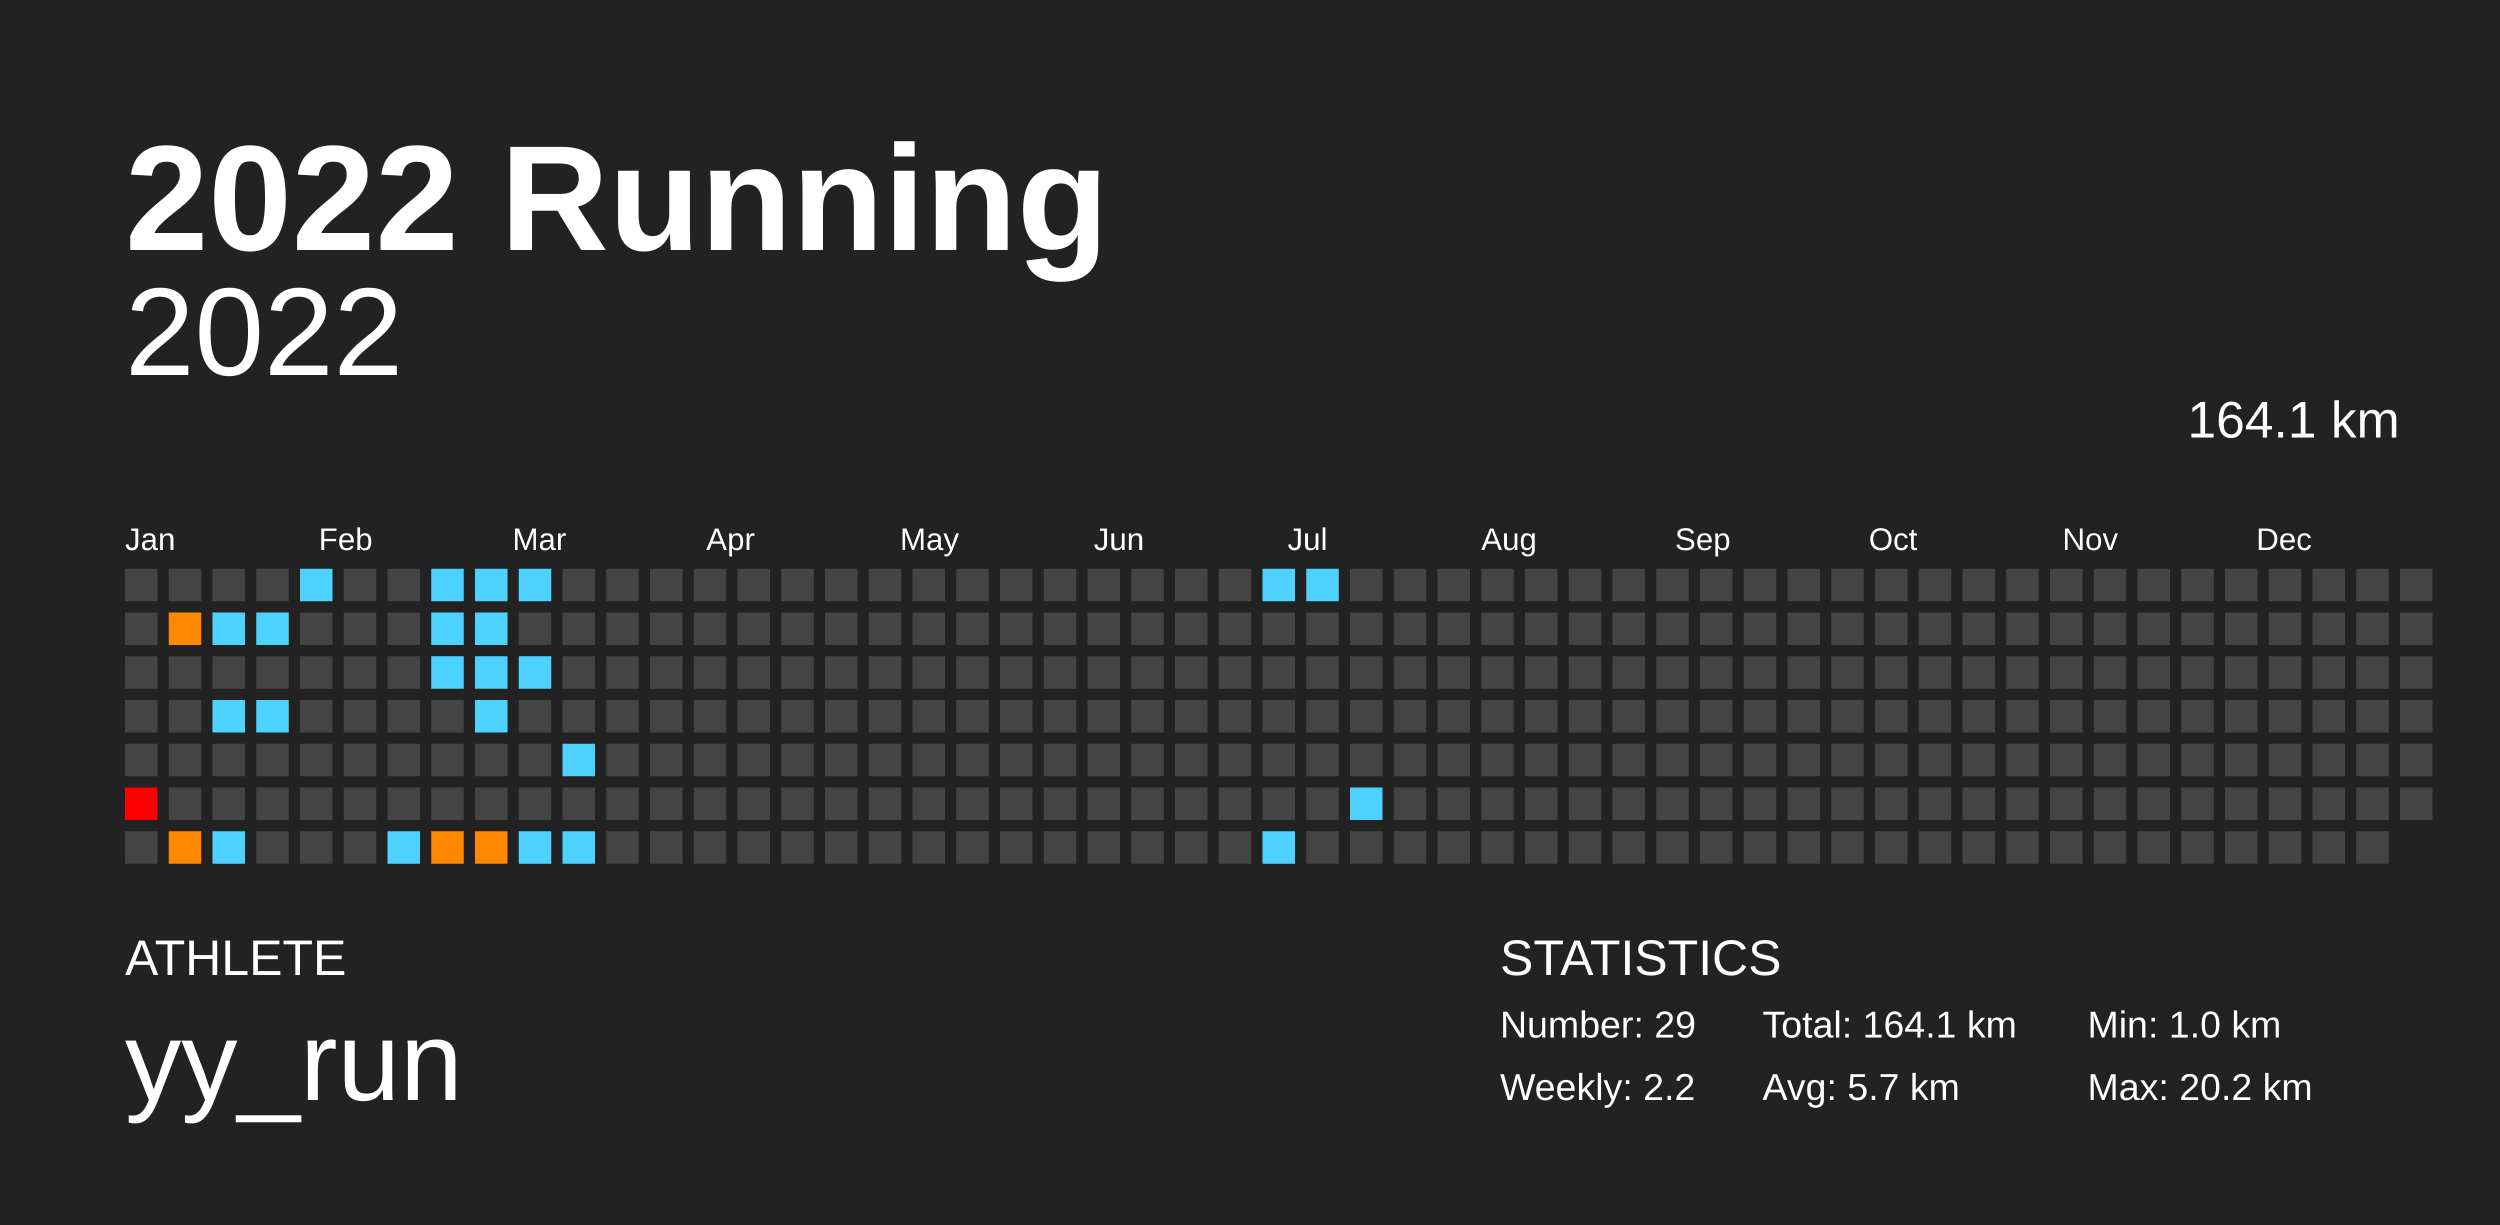
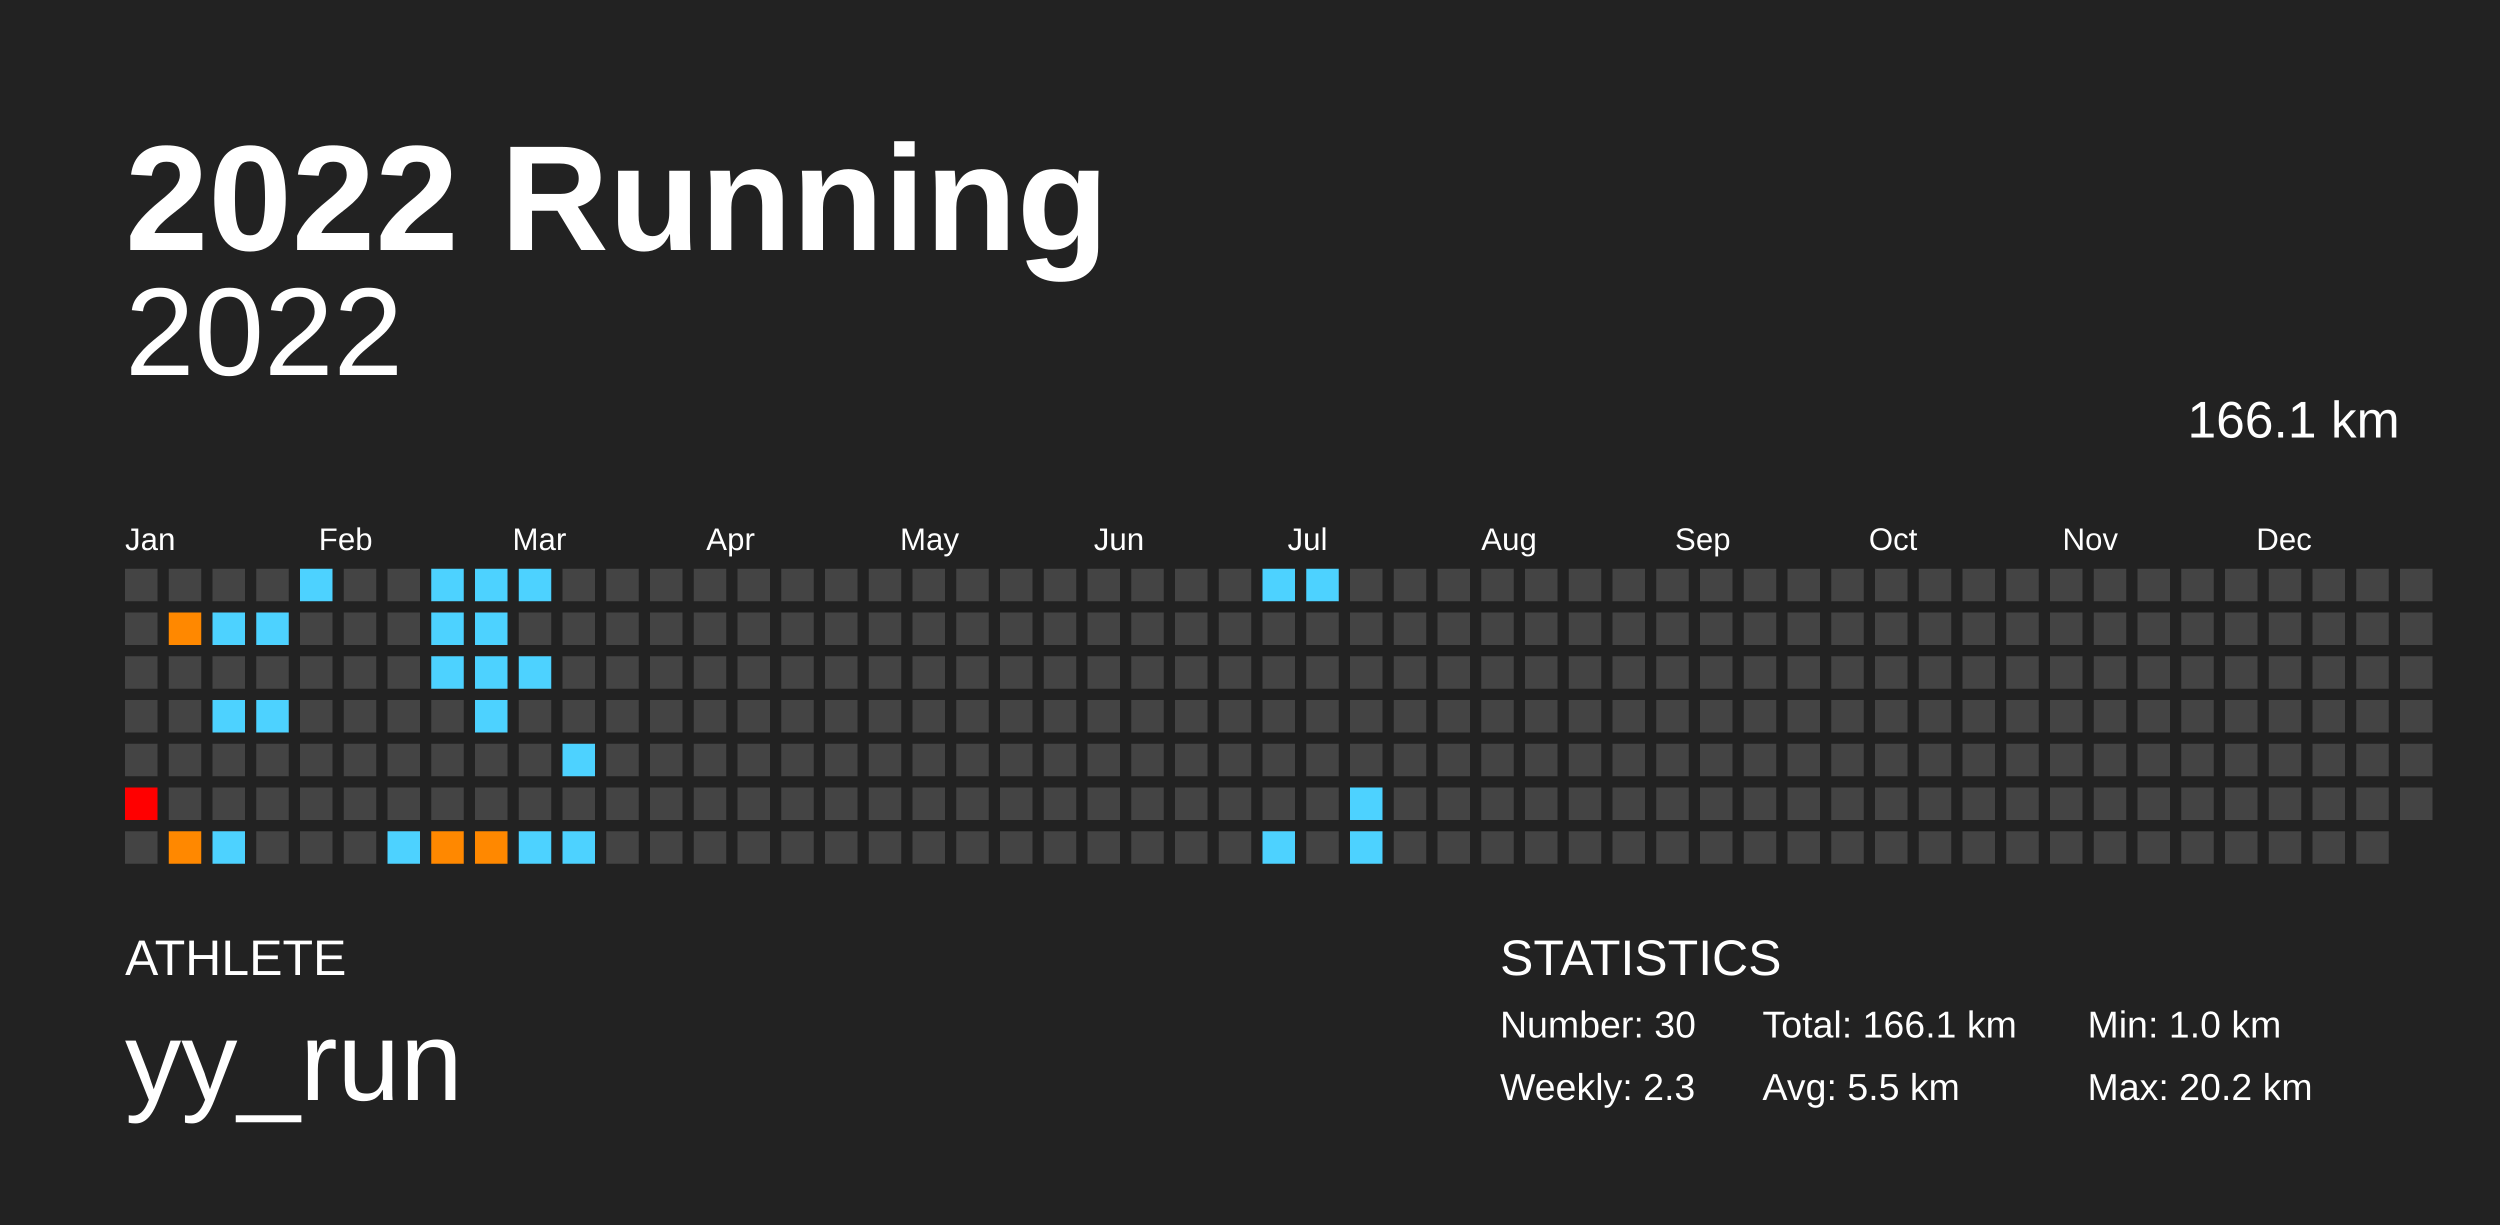
<svg xmlns="http://www.w3.org/2000/svg" baseProfile="full" height="98mm" version="1.1" viewBox="0,0,200,98" width="200mm">
  <defs />
  <rect fill="#222222" height="98" width="200" x="0" y="0" />
  <text fill="#FFFFFF" style="font-size:12px; font-family:Arial; font-weight:bold;" x="10" y="20">2022 Running</text>
  <text fill="#FFFFFF" style="font-size:4px; font-family:Arial" x="10" y="78">ATHLETE</text>
  <text fill="#FFFFFF" style="font-size:9px; font-family:Arial" x="10" y="88">yy_run</text>
  <text fill="#FFFFFF" style="font-size:4px; font-family:Arial" x="120" y="78">STATISTICS</text>
-   <text fill="#FFFFFF" style="font-size:3px; font-family:Arial" x="120" y="83">Number: 29</text>
-   <text fill="#FFFFFF" style="font-size:3px; font-family:Arial" x="120" y="88">Weekly: 2.2</text>
-   <text fill="#FFFFFF" style="font-size:3px; font-family:Arial" x="141" y="83">Total: 164.1 km</text>
-   <text fill="#FFFFFF" style="font-size:3px; font-family:Arial" x="141" y="88">Avg: 5.7 km</text>
+   <text fill="#FFFFFF" style="font-size:3px; font-family:Arial" x="120" y="83">Number: 30</text>
+   <text fill="#FFFFFF" style="font-size:3px; font-family:Arial" x="120" y="88">Weekly: 2.3</text>
+   <text fill="#FFFFFF" style="font-size:3px; font-family:Arial" x="141" y="83">Total: 166.1 km</text>
+   <text fill="#FFFFFF" style="font-size:3px; font-family:Arial" x="141" y="88">Avg: 5.5 km</text>
  <text fill="#FFFFFF" style="font-size:3px; font-family:Arial" x="167" y="83">Min: 1.0 km</text>
  <text fill="#FFFFFF" style="font-size:3px; font-family:Arial" x="167" y="88">Max: 20.2 km</text>
  <text alignment-baseline="hanging" fill="#FFFFFF" style="font-size:10.0px; font-family:Arial;" x="10" y="30">2022</text>
-   <text alignment-baseline="hanging" fill="#FFFFFF" style="font-size:4.125px; font-family:Arial;" x="175" y="35">164.1 km</text>
+   <text alignment-baseline="hanging" fill="#FFFFFF" style="font-size:4.125px; font-family:Arial;" x="175" y="35">166.1 km</text>
  <text fill="#FFFFFF" style="font-size:2.5px; font-family:Arial" x="10.0" y="44">Jan</text>
  <text fill="#FFFFFF" style="font-size:2.5px; font-family:Arial" x="25.5" y="44">Feb</text>
  <text fill="#FFFFFF" style="font-size:2.5px; font-family:Arial" x="41.0" y="44">Mar</text>
  <text fill="#FFFFFF" style="font-size:2.5px; font-family:Arial" x="56.5" y="44">Apr</text>
  <text fill="#FFFFFF" style="font-size:2.5px; font-family:Arial" x="72.0" y="44">May</text>
  <text fill="#FFFFFF" style="font-size:2.5px; font-family:Arial" x="87.5" y="44">Jun</text>
  <text fill="#FFFFFF" style="font-size:2.5px; font-family:Arial" x="103.0" y="44">Jul</text>
  <text fill="#FFFFFF" style="font-size:2.5px; font-family:Arial" x="118.5" y="44">Aug</text>
  <text fill="#FFFFFF" style="font-size:2.5px; font-family:Arial" x="134.0" y="44">Sep</text>
  <text fill="#FFFFFF" style="font-size:2.5px; font-family:Arial" x="149.5" y="44">Oct</text>
  <text fill="#FFFFFF" style="font-size:2.5px; font-family:Arial" x="165.0" y="44">Nov</text>
  <text fill="#FFFFFF" style="font-size:2.5px; font-family:Arial" x="180.5" y="44">Dec</text>
  <rect fill="#444444" height="2.6" width="2.6" x="10.0" y="45.5" />
  <rect fill="#444444" height="2.6" width="2.6" x="10.0" y="49.0" />
  <rect fill="#444444" height="2.6" width="2.6" x="10.0" y="52.5" />
  <rect fill="#444444" height="2.6" width="2.6" x="10.0" y="56.0" />
  <rect fill="#444444" height="2.6" width="2.6" x="10.0" y="59.5" />
  <rect fill="red" height="2.6" width="2.6" x="10.0" y="63.0" />
  <rect fill="#444444" height="2.6" width="2.6" x="10.0" y="66.5" />
  <rect fill="#444444" height="2.6" width="2.6" x="13.5" y="45.5" />
  <rect fill="#ff8800" height="2.6" width="2.6" x="13.5" y="49.0" />
  <rect fill="#444444" height="2.6" width="2.6" x="13.5" y="52.5" />
  <rect fill="#444444" height="2.6" width="2.6" x="13.5" y="56.0" />
  <rect fill="#444444" height="2.6" width="2.6" x="13.5" y="59.5" />
  <rect fill="#444444" height="2.6" width="2.6" x="13.5" y="63.0" />
  <rect fill="#ff8800" height="2.6" width="2.6" x="13.5" y="66.5" />
  <rect fill="#444444" height="2.6" width="2.6" x="17.0" y="45.5" />
  <rect fill="#4dd2ff" height="2.6" width="2.6" x="17.0" y="49.0" />
  <rect fill="#444444" height="2.6" width="2.6" x="17.0" y="52.5" />
  <rect fill="#4dd2ff" height="2.6" width="2.6" x="17.0" y="56.0" />
  <rect fill="#444444" height="2.6" width="2.6" x="17.0" y="59.5" />
  <rect fill="#444444" height="2.6" width="2.6" x="17.0" y="63.0" />
  <rect fill="#4dd2ff" height="2.6" width="2.6" x="17.0" y="66.5" />
  <rect fill="#444444" height="2.6" width="2.6" x="20.5" y="45.5" />
  <rect fill="#4dd2ff" height="2.6" width="2.6" x="20.5" y="49.0" />
  <rect fill="#444444" height="2.6" width="2.6" x="20.5" y="52.5" />
  <rect fill="#4dd2ff" height="2.6" width="2.6" x="20.5" y="56.0" />
  <rect fill="#444444" height="2.6" width="2.6" x="20.5" y="59.5" />
  <rect fill="#444444" height="2.6" width="2.6" x="20.5" y="63.0" />
  <rect fill="#444444" height="2.6" width="2.6" x="20.5" y="66.5" />
  <rect fill="#4dd2ff" height="2.6" width="2.6" x="24.0" y="45.5" />
  <rect fill="#444444" height="2.6" width="2.6" x="24.0" y="49.0" />
  <rect fill="#444444" height="2.6" width="2.6" x="24.0" y="52.5" />
  <rect fill="#444444" height="2.6" width="2.6" x="24.0" y="56.0" />
  <rect fill="#444444" height="2.6" width="2.6" x="24.0" y="59.5" />
  <rect fill="#444444" height="2.6" width="2.6" x="24.0" y="63.0" />
  <rect fill="#444444" height="2.6" width="2.6" x="24.0" y="66.5" />
  <rect fill="#444444" height="2.6" width="2.6" x="27.5" y="45.5" />
  <rect fill="#444444" height="2.6" width="2.6" x="27.5" y="49.0" />
  <rect fill="#444444" height="2.6" width="2.6" x="27.5" y="52.5" />
  <rect fill="#444444" height="2.6" width="2.6" x="27.5" y="56.0" />
  <rect fill="#444444" height="2.6" width="2.6" x="27.5" y="59.5" />
  <rect fill="#444444" height="2.6" width="2.6" x="27.5" y="63.0" />
  <rect fill="#444444" height="2.6" width="2.6" x="27.5" y="66.5" />
  <rect fill="#444444" height="2.6" width="2.6" x="31.0" y="45.5" />
  <rect fill="#444444" height="2.6" width="2.6" x="31.0" y="49.0" />
  <rect fill="#444444" height="2.6" width="2.6" x="31.0" y="52.5" />
  <rect fill="#444444" height="2.6" width="2.6" x="31.0" y="56.0" />
  <rect fill="#444444" height="2.6" width="2.6" x="31.0" y="59.5" />
  <rect fill="#444444" height="2.6" width="2.6" x="31.0" y="63.0" />
  <rect fill="#4dd2ff" height="2.6" width="2.6" x="31.0" y="66.5" />
  <rect fill="#4dd2ff" height="2.6" width="2.6" x="34.5" y="45.5" />
  <rect fill="#4dd2ff" height="2.6" width="2.6" x="34.5" y="49.0" />
  <rect fill="#4dd2ff" height="2.6" width="2.6" x="34.5" y="52.5" />
  <rect fill="#444444" height="2.6" width="2.6" x="34.5" y="56.0" />
  <rect fill="#444444" height="2.6" width="2.6" x="34.5" y="59.5" />
  <rect fill="#444444" height="2.6" width="2.6" x="34.5" y="63.0" />
  <rect fill="#ff8800" height="2.6" width="2.6" x="34.5" y="66.5" />
  <rect fill="#4dd2ff" height="2.6" width="2.6" x="38.0" y="45.5" />
  <rect fill="#4dd2ff" height="2.6" width="2.6" x="38.0" y="49.0" />
  <rect fill="#4dd2ff" height="2.6" width="2.6" x="38.0" y="52.5" />
  <rect fill="#4dd2ff" height="2.6" width="2.6" x="38.0" y="56.0" />
  <rect fill="#444444" height="2.6" width="2.6" x="38.0" y="59.5" />
  <rect fill="#444444" height="2.6" width="2.6" x="38.0" y="63.0" />
  <rect fill="#ff8800" height="2.6" width="2.6" x="38.0" y="66.5" />
  <rect fill="#4dd2ff" height="2.6" width="2.6" x="41.5" y="45.5" />
  <rect fill="#444444" height="2.6" width="2.6" x="41.5" y="49.0" />
  <rect fill="#4dd2ff" height="2.6" width="2.6" x="41.5" y="52.5" />
  <rect fill="#444444" height="2.6" width="2.6" x="41.5" y="56.0" />
  <rect fill="#444444" height="2.6" width="2.6" x="41.5" y="59.5" />
  <rect fill="#444444" height="2.6" width="2.6" x="41.5" y="63.0" />
  <rect fill="#4dd2ff" height="2.6" width="2.6" x="41.5" y="66.5" />
  <rect fill="#444444" height="2.6" width="2.6" x="45.0" y="45.5" />
  <rect fill="#444444" height="2.6" width="2.6" x="45.0" y="49.0" />
  <rect fill="#444444" height="2.6" width="2.6" x="45.0" y="52.5" />
  <rect fill="#444444" height="2.6" width="2.6" x="45.0" y="56.0" />
  <rect fill="#4dd2ff" height="2.6" width="2.6" x="45.0" y="59.5" />
  <rect fill="#444444" height="2.6" width="2.6" x="45.0" y="63.0" />
  <rect fill="#4dd2ff" height="2.6" width="2.6" x="45.0" y="66.5" />
  <rect fill="#444444" height="2.6" width="2.6" x="48.5" y="45.5" />
  <rect fill="#444444" height="2.6" width="2.6" x="48.5" y="49.0" />
  <rect fill="#444444" height="2.6" width="2.6" x="48.5" y="52.5" />
  <rect fill="#444444" height="2.6" width="2.6" x="48.5" y="56.0" />
  <rect fill="#444444" height="2.6" width="2.6" x="48.5" y="59.5" />
  <rect fill="#444444" height="2.6" width="2.6" x="48.5" y="63.0" />
  <rect fill="#444444" height="2.6" width="2.6" x="48.5" y="66.5" />
  <rect fill="#444444" height="2.6" width="2.6" x="52.0" y="45.5" />
  <rect fill="#444444" height="2.6" width="2.6" x="52.0" y="49.0" />
  <rect fill="#444444" height="2.6" width="2.6" x="52.0" y="52.5" />
  <rect fill="#444444" height="2.6" width="2.6" x="52.0" y="56.0" />
  <rect fill="#444444" height="2.6" width="2.6" x="52.0" y="59.5" />
  <rect fill="#444444" height="2.6" width="2.6" x="52.0" y="63.0" />
  <rect fill="#444444" height="2.6" width="2.6" x="52.0" y="66.5" />
  <rect fill="#444444" height="2.6" width="2.6" x="55.5" y="45.5" />
  <rect fill="#444444" height="2.6" width="2.6" x="55.5" y="49.0" />
  <rect fill="#444444" height="2.6" width="2.6" x="55.5" y="52.5" />
  <rect fill="#444444" height="2.6" width="2.6" x="55.5" y="56.0" />
  <rect fill="#444444" height="2.6" width="2.6" x="55.5" y="59.5" />
  <rect fill="#444444" height="2.6" width="2.6" x="55.5" y="63.0" />
  <rect fill="#444444" height="2.6" width="2.6" x="55.5" y="66.5" />
  <rect fill="#444444" height="2.6" width="2.6" x="59.0" y="45.5" />
  <rect fill="#444444" height="2.6" width="2.6" x="59.0" y="49.0" />
  <rect fill="#444444" height="2.6" width="2.6" x="59.0" y="52.5" />
  <rect fill="#444444" height="2.6" width="2.6" x="59.0" y="56.0" />
  <rect fill="#444444" height="2.6" width="2.6" x="59.0" y="59.5" />
  <rect fill="#444444" height="2.6" width="2.6" x="59.0" y="63.0" />
  <rect fill="#444444" height="2.6" width="2.6" x="59.0" y="66.5" />
  <rect fill="#444444" height="2.6" width="2.6" x="62.5" y="45.5" />
  <rect fill="#444444" height="2.6" width="2.6" x="62.5" y="49.0" />
  <rect fill="#444444" height="2.6" width="2.6" x="62.5" y="52.5" />
  <rect fill="#444444" height="2.6" width="2.6" x="62.5" y="56.0" />
  <rect fill="#444444" height="2.6" width="2.6" x="62.5" y="59.5" />
  <rect fill="#444444" height="2.6" width="2.6" x="62.5" y="63.0" />
  <rect fill="#444444" height="2.6" width="2.6" x="62.5" y="66.5" />
  <rect fill="#444444" height="2.6" width="2.6" x="66.0" y="45.5" />
  <rect fill="#444444" height="2.6" width="2.6" x="66.0" y="49.0" />
  <rect fill="#444444" height="2.6" width="2.6" x="66.0" y="52.5" />
  <rect fill="#444444" height="2.6" width="2.6" x="66.0" y="56.0" />
  <rect fill="#444444" height="2.6" width="2.6" x="66.0" y="59.5" />
  <rect fill="#444444" height="2.6" width="2.6" x="66.0" y="63.0" />
  <rect fill="#444444" height="2.6" width="2.6" x="66.0" y="66.5" />
  <rect fill="#444444" height="2.6" width="2.6" x="69.5" y="45.5" />
  <rect fill="#444444" height="2.6" width="2.6" x="69.5" y="49.0" />
  <rect fill="#444444" height="2.6" width="2.6" x="69.5" y="52.5" />
  <rect fill="#444444" height="2.6" width="2.6" x="69.5" y="56.0" />
  <rect fill="#444444" height="2.6" width="2.6" x="69.5" y="59.5" />
  <rect fill="#444444" height="2.6" width="2.6" x="69.5" y="63.0" />
  <rect fill="#444444" height="2.6" width="2.6" x="69.5" y="66.5" />
  <rect fill="#444444" height="2.6" width="2.6" x="73.0" y="45.5" />
  <rect fill="#444444" height="2.6" width="2.6" x="73.0" y="49.0" />
  <rect fill="#444444" height="2.6" width="2.6" x="73.0" y="52.5" />
  <rect fill="#444444" height="2.6" width="2.6" x="73.0" y="56.0" />
  <rect fill="#444444" height="2.6" width="2.6" x="73.0" y="59.5" />
  <rect fill="#444444" height="2.6" width="2.6" x="73.0" y="63.0" />
  <rect fill="#444444" height="2.6" width="2.6" x="73.0" y="66.5" />
  <rect fill="#444444" height="2.6" width="2.6" x="76.5" y="45.5" />
  <rect fill="#444444" height="2.6" width="2.6" x="76.5" y="49.0" />
  <rect fill="#444444" height="2.6" width="2.6" x="76.5" y="52.5" />
  <rect fill="#444444" height="2.6" width="2.6" x="76.5" y="56.0" />
  <rect fill="#444444" height="2.6" width="2.6" x="76.5" y="59.5" />
  <rect fill="#444444" height="2.6" width="2.6" x="76.5" y="63.0" />
  <rect fill="#444444" height="2.6" width="2.6" x="76.5" y="66.5" />
  <rect fill="#444444" height="2.6" width="2.6" x="80.0" y="45.5" />
  <rect fill="#444444" height="2.6" width="2.6" x="80.0" y="49.0" />
  <rect fill="#444444" height="2.6" width="2.6" x="80.0" y="52.5" />
  <rect fill="#444444" height="2.6" width="2.6" x="80.0" y="56.0" />
  <rect fill="#444444" height="2.6" width="2.6" x="80.0" y="59.5" />
  <rect fill="#444444" height="2.6" width="2.6" x="80.0" y="63.0" />
  <rect fill="#444444" height="2.6" width="2.6" x="80.0" y="66.5" />
  <rect fill="#444444" height="2.6" width="2.6" x="83.5" y="45.5" />
  <rect fill="#444444" height="2.6" width="2.6" x="83.5" y="49.0" />
  <rect fill="#444444" height="2.6" width="2.6" x="83.5" y="52.5" />
  <rect fill="#444444" height="2.6" width="2.6" x="83.5" y="56.0" />
  <rect fill="#444444" height="2.6" width="2.6" x="83.5" y="59.5" />
  <rect fill="#444444" height="2.6" width="2.6" x="83.5" y="63.0" />
  <rect fill="#444444" height="2.6" width="2.6" x="83.5" y="66.5" />
  <rect fill="#444444" height="2.6" width="2.6" x="87.0" y="45.5" />
  <rect fill="#444444" height="2.6" width="2.6" x="87.0" y="49.0" />
  <rect fill="#444444" height="2.6" width="2.6" x="87.0" y="52.5" />
  <rect fill="#444444" height="2.6" width="2.6" x="87.0" y="56.0" />
  <rect fill="#444444" height="2.6" width="2.6" x="87.0" y="59.5" />
  <rect fill="#444444" height="2.6" width="2.6" x="87.0" y="63.0" />
  <rect fill="#444444" height="2.6" width="2.6" x="87.0" y="66.5" />
  <rect fill="#444444" height="2.6" width="2.6" x="90.5" y="45.5" />
  <rect fill="#444444" height="2.6" width="2.6" x="90.5" y="49.0" />
  <rect fill="#444444" height="2.6" width="2.6" x="90.5" y="52.5" />
  <rect fill="#444444" height="2.6" width="2.6" x="90.5" y="56.0" />
  <rect fill="#444444" height="2.6" width="2.6" x="90.5" y="59.5" />
  <rect fill="#444444" height="2.6" width="2.6" x="90.5" y="63.0" />
  <rect fill="#444444" height="2.6" width="2.6" x="90.5" y="66.5" />
  <rect fill="#444444" height="2.6" width="2.6" x="94.0" y="45.5" />
  <rect fill="#444444" height="2.6" width="2.6" x="94.0" y="49.0" />
  <rect fill="#444444" height="2.6" width="2.6" x="94.0" y="52.5" />
  <rect fill="#444444" height="2.6" width="2.6" x="94.0" y="56.0" />
  <rect fill="#444444" height="2.6" width="2.6" x="94.0" y="59.5" />
  <rect fill="#444444" height="2.6" width="2.6" x="94.0" y="63.0" />
  <rect fill="#444444" height="2.6" width="2.6" x="94.0" y="66.5" />
  <rect fill="#444444" height="2.6" width="2.6" x="97.5" y="45.5" />
  <rect fill="#444444" height="2.6" width="2.6" x="97.5" y="49.0" />
  <rect fill="#444444" height="2.6" width="2.6" x="97.5" y="52.5" />
  <rect fill="#444444" height="2.6" width="2.6" x="97.5" y="56.0" />
  <rect fill="#444444" height="2.6" width="2.6" x="97.5" y="59.5" />
  <rect fill="#444444" height="2.6" width="2.6" x="97.5" y="63.0" />
  <rect fill="#444444" height="2.6" width="2.6" x="97.5" y="66.5" />
  <rect fill="#4dd2ff" height="2.6" width="2.6" x="101.0" y="45.5" />
  <rect fill="#444444" height="2.6" width="2.6" x="101.0" y="49.0" />
  <rect fill="#444444" height="2.6" width="2.6" x="101.0" y="52.5" />
  <rect fill="#444444" height="2.6" width="2.6" x="101.0" y="56.0" />
  <rect fill="#444444" height="2.6" width="2.6" x="101.0" y="59.5" />
  <rect fill="#444444" height="2.6" width="2.6" x="101.0" y="63.0" />
  <rect fill="#4dd2ff" height="2.6" width="2.6" x="101.0" y="66.5" />
  <rect fill="#4dd2ff" height="2.6" width="2.6" x="104.5" y="45.5" />
  <rect fill="#444444" height="2.6" width="2.6" x="104.5" y="49.0" />
  <rect fill="#444444" height="2.6" width="2.6" x="104.5" y="52.5" />
  <rect fill="#444444" height="2.6" width="2.6" x="104.5" y="56.0" />
  <rect fill="#444444" height="2.6" width="2.6" x="104.5" y="59.5" />
  <rect fill="#444444" height="2.6" width="2.6" x="104.5" y="63.0" />
  <rect fill="#444444" height="2.6" width="2.6" x="104.5" y="66.5" />
  <rect fill="#444444" height="2.6" width="2.6" x="108.0" y="45.5" />
  <rect fill="#444444" height="2.6" width="2.6" x="108.0" y="49.0" />
  <rect fill="#444444" height="2.6" width="2.6" x="108.0" y="52.5" />
  <rect fill="#444444" height="2.6" width="2.6" x="108.0" y="56.0" />
  <rect fill="#444444" height="2.6" width="2.6" x="108.0" y="59.5" />
  <rect fill="#4dd2ff" height="2.6" width="2.6" x="108.0" y="63.0" />
-   <rect fill="#444444" height="2.6" width="2.6" x="108.0" y="66.5" />
+   <rect fill="#4dd2ff" height="2.6" width="2.6" x="108.0" y="66.5" />
  <rect fill="#444444" height="2.6" width="2.6" x="111.5" y="45.5" />
  <rect fill="#444444" height="2.6" width="2.6" x="111.5" y="49.0" />
  <rect fill="#444444" height="2.6" width="2.6" x="111.5" y="52.5" />
  <rect fill="#444444" height="2.6" width="2.6" x="111.5" y="56.0" />
  <rect fill="#444444" height="2.6" width="2.6" x="111.5" y="59.5" />
  <rect fill="#444444" height="2.6" width="2.6" x="111.5" y="63.0" />
  <rect fill="#444444" height="2.6" width="2.6" x="111.5" y="66.5" />
  <rect fill="#444444" height="2.6" width="2.6" x="115.0" y="45.5" />
  <rect fill="#444444" height="2.6" width="2.6" x="115.0" y="49.0" />
  <rect fill="#444444" height="2.6" width="2.6" x="115.0" y="52.5" />
  <rect fill="#444444" height="2.6" width="2.6" x="115.0" y="56.0" />
  <rect fill="#444444" height="2.6" width="2.6" x="115.0" y="59.5" />
  <rect fill="#444444" height="2.6" width="2.6" x="115.0" y="63.0" />
  <rect fill="#444444" height="2.6" width="2.6" x="115.0" y="66.5" />
  <rect fill="#444444" height="2.6" width="2.6" x="118.5" y="45.5" />
  <rect fill="#444444" height="2.6" width="2.6" x="118.5" y="49.0" />
  <rect fill="#444444" height="2.6" width="2.6" x="118.5" y="52.5" />
  <rect fill="#444444" height="2.6" width="2.6" x="118.5" y="56.0" />
  <rect fill="#444444" height="2.6" width="2.6" x="118.5" y="59.5" />
  <rect fill="#444444" height="2.6" width="2.6" x="118.5" y="63.0" />
  <rect fill="#444444" height="2.6" width="2.6" x="118.5" y="66.5" />
  <rect fill="#444444" height="2.6" width="2.6" x="122.0" y="45.5" />
  <rect fill="#444444" height="2.6" width="2.6" x="122.0" y="49.0" />
  <rect fill="#444444" height="2.6" width="2.6" x="122.0" y="52.5" />
  <rect fill="#444444" height="2.6" width="2.6" x="122.0" y="56.0" />
  <rect fill="#444444" height="2.6" width="2.6" x="122.0" y="59.5" />
  <rect fill="#444444" height="2.6" width="2.6" x="122.0" y="63.0" />
  <rect fill="#444444" height="2.6" width="2.6" x="122.0" y="66.5" />
  <rect fill="#444444" height="2.6" width="2.6" x="125.5" y="45.5" />
  <rect fill="#444444" height="2.6" width="2.6" x="125.5" y="49.0" />
  <rect fill="#444444" height="2.6" width="2.6" x="125.5" y="52.5" />
  <rect fill="#444444" height="2.6" width="2.6" x="125.5" y="56.0" />
  <rect fill="#444444" height="2.6" width="2.6" x="125.5" y="59.5" />
  <rect fill="#444444" height="2.6" width="2.6" x="125.5" y="63.0" />
  <rect fill="#444444" height="2.6" width="2.6" x="125.5" y="66.5" />
  <rect fill="#444444" height="2.6" width="2.6" x="129.0" y="45.5" />
  <rect fill="#444444" height="2.6" width="2.6" x="129.0" y="49.0" />
  <rect fill="#444444" height="2.6" width="2.6" x="129.0" y="52.5" />
  <rect fill="#444444" height="2.6" width="2.6" x="129.0" y="56.0" />
  <rect fill="#444444" height="2.6" width="2.6" x="129.0" y="59.5" />
  <rect fill="#444444" height="2.6" width="2.6" x="129.0" y="63.0" />
  <rect fill="#444444" height="2.6" width="2.6" x="129.0" y="66.5" />
  <rect fill="#444444" height="2.6" width="2.6" x="132.5" y="45.5" />
  <rect fill="#444444" height="2.6" width="2.6" x="132.5" y="49.0" />
  <rect fill="#444444" height="2.6" width="2.6" x="132.5" y="52.5" />
  <rect fill="#444444" height="2.6" width="2.6" x="132.5" y="56.0" />
  <rect fill="#444444" height="2.6" width="2.6" x="132.5" y="59.5" />
  <rect fill="#444444" height="2.6" width="2.6" x="132.5" y="63.0" />
  <rect fill="#444444" height="2.6" width="2.6" x="132.5" y="66.5" />
  <rect fill="#444444" height="2.6" width="2.6" x="136.0" y="45.5" />
  <rect fill="#444444" height="2.6" width="2.6" x="136.0" y="49.0" />
  <rect fill="#444444" height="2.6" width="2.6" x="136.0" y="52.5" />
  <rect fill="#444444" height="2.6" width="2.6" x="136.0" y="56.0" />
  <rect fill="#444444" height="2.6" width="2.6" x="136.0" y="59.5" />
  <rect fill="#444444" height="2.6" width="2.6" x="136.0" y="63.0" />
  <rect fill="#444444" height="2.6" width="2.6" x="136.0" y="66.5" />
  <rect fill="#444444" height="2.6" width="2.6" x="139.5" y="45.5" />
  <rect fill="#444444" height="2.6" width="2.6" x="139.5" y="49.0" />
  <rect fill="#444444" height="2.6" width="2.6" x="139.5" y="52.5" />
  <rect fill="#444444" height="2.6" width="2.6" x="139.5" y="56.0" />
  <rect fill="#444444" height="2.6" width="2.6" x="139.5" y="59.5" />
  <rect fill="#444444" height="2.6" width="2.6" x="139.5" y="63.0" />
  <rect fill="#444444" height="2.6" width="2.6" x="139.5" y="66.5" />
  <rect fill="#444444" height="2.6" width="2.6" x="143.0" y="45.5" />
  <rect fill="#444444" height="2.6" width="2.6" x="143.0" y="49.0" />
  <rect fill="#444444" height="2.6" width="2.6" x="143.0" y="52.5" />
  <rect fill="#444444" height="2.6" width="2.6" x="143.0" y="56.0" />
  <rect fill="#444444" height="2.6" width="2.6" x="143.0" y="59.5" />
  <rect fill="#444444" height="2.6" width="2.6" x="143.0" y="63.0" />
  <rect fill="#444444" height="2.6" width="2.6" x="143.0" y="66.5" />
  <rect fill="#444444" height="2.6" width="2.6" x="146.5" y="45.5" />
  <rect fill="#444444" height="2.6" width="2.6" x="146.5" y="49.0" />
  <rect fill="#444444" height="2.6" width="2.6" x="146.5" y="52.5" />
  <rect fill="#444444" height="2.6" width="2.6" x="146.5" y="56.0" />
  <rect fill="#444444" height="2.6" width="2.6" x="146.5" y="59.5" />
  <rect fill="#444444" height="2.6" width="2.6" x="146.5" y="63.0" />
  <rect fill="#444444" height="2.6" width="2.6" x="146.5" y="66.5" />
  <rect fill="#444444" height="2.6" width="2.6" x="150.0" y="45.5" />
  <rect fill="#444444" height="2.6" width="2.6" x="150.0" y="49.0" />
  <rect fill="#444444" height="2.6" width="2.6" x="150.0" y="52.5" />
  <rect fill="#444444" height="2.6" width="2.6" x="150.0" y="56.0" />
  <rect fill="#444444" height="2.6" width="2.6" x="150.0" y="59.5" />
  <rect fill="#444444" height="2.6" width="2.6" x="150.0" y="63.0" />
  <rect fill="#444444" height="2.6" width="2.6" x="150.0" y="66.5" />
  <rect fill="#444444" height="2.6" width="2.6" x="153.5" y="45.5" />
  <rect fill="#444444" height="2.6" width="2.6" x="153.5" y="49.0" />
  <rect fill="#444444" height="2.6" width="2.6" x="153.5" y="52.5" />
  <rect fill="#444444" height="2.6" width="2.6" x="153.5" y="56.0" />
  <rect fill="#444444" height="2.6" width="2.6" x="153.5" y="59.5" />
  <rect fill="#444444" height="2.6" width="2.6" x="153.5" y="63.0" />
  <rect fill="#444444" height="2.6" width="2.6" x="153.5" y="66.5" />
  <rect fill="#444444" height="2.6" width="2.6" x="157.0" y="45.5" />
  <rect fill="#444444" height="2.6" width="2.6" x="157.0" y="49.0" />
  <rect fill="#444444" height="2.6" width="2.6" x="157.0" y="52.5" />
  <rect fill="#444444" height="2.6" width="2.6" x="157.0" y="56.0" />
  <rect fill="#444444" height="2.6" width="2.6" x="157.0" y="59.5" />
  <rect fill="#444444" height="2.6" width="2.6" x="157.0" y="63.0" />
  <rect fill="#444444" height="2.6" width="2.6" x="157.0" y="66.5" />
  <rect fill="#444444" height="2.6" width="2.6" x="160.5" y="45.5" />
  <rect fill="#444444" height="2.6" width="2.6" x="160.5" y="49.0" />
  <rect fill="#444444" height="2.6" width="2.6" x="160.5" y="52.5" />
  <rect fill="#444444" height="2.6" width="2.6" x="160.5" y="56.0" />
  <rect fill="#444444" height="2.6" width="2.6" x="160.5" y="59.5" />
  <rect fill="#444444" height="2.6" width="2.6" x="160.5" y="63.0" />
  <rect fill="#444444" height="2.6" width="2.6" x="160.5" y="66.5" />
  <rect fill="#444444" height="2.6" width="2.6" x="164.0" y="45.5" />
  <rect fill="#444444" height="2.6" width="2.6" x="164.0" y="49.0" />
  <rect fill="#444444" height="2.6" width="2.6" x="164.0" y="52.5" />
  <rect fill="#444444" height="2.6" width="2.6" x="164.0" y="56.0" />
  <rect fill="#444444" height="2.6" width="2.6" x="164.0" y="59.5" />
  <rect fill="#444444" height="2.6" width="2.6" x="164.0" y="63.0" />
  <rect fill="#444444" height="2.6" width="2.6" x="164.0" y="66.5" />
  <rect fill="#444444" height="2.6" width="2.6" x="167.5" y="45.5" />
  <rect fill="#444444" height="2.6" width="2.6" x="167.5" y="49.0" />
  <rect fill="#444444" height="2.6" width="2.6" x="167.5" y="52.5" />
  <rect fill="#444444" height="2.6" width="2.6" x="167.5" y="56.0" />
  <rect fill="#444444" height="2.6" width="2.6" x="167.5" y="59.5" />
  <rect fill="#444444" height="2.6" width="2.6" x="167.5" y="63.0" />
  <rect fill="#444444" height="2.6" width="2.6" x="167.5" y="66.5" />
  <rect fill="#444444" height="2.6" width="2.6" x="171.0" y="45.5" />
  <rect fill="#444444" height="2.6" width="2.6" x="171.0" y="49.0" />
  <rect fill="#444444" height="2.6" width="2.6" x="171.0" y="52.5" />
  <rect fill="#444444" height="2.6" width="2.6" x="171.0" y="56.0" />
  <rect fill="#444444" height="2.6" width="2.6" x="171.0" y="59.5" />
  <rect fill="#444444" height="2.6" width="2.6" x="171.0" y="63.0" />
  <rect fill="#444444" height="2.6" width="2.6" x="171.0" y="66.5" />
  <rect fill="#444444" height="2.6" width="2.6" x="174.5" y="45.5" />
  <rect fill="#444444" height="2.6" width="2.6" x="174.5" y="49.0" />
  <rect fill="#444444" height="2.6" width="2.6" x="174.5" y="52.5" />
  <rect fill="#444444" height="2.6" width="2.6" x="174.5" y="56.0" />
  <rect fill="#444444" height="2.6" width="2.6" x="174.5" y="59.5" />
  <rect fill="#444444" height="2.6" width="2.6" x="174.5" y="63.0" />
  <rect fill="#444444" height="2.6" width="2.6" x="174.5" y="66.5" />
  <rect fill="#444444" height="2.6" width="2.6" x="178.0" y="45.5" />
  <rect fill="#444444" height="2.6" width="2.6" x="178.0" y="49.0" />
  <rect fill="#444444" height="2.6" width="2.6" x="178.0" y="52.5" />
  <rect fill="#444444" height="2.6" width="2.6" x="178.0" y="56.0" />
  <rect fill="#444444" height="2.6" width="2.6" x="178.0" y="59.5" />
  <rect fill="#444444" height="2.6" width="2.6" x="178.0" y="63.0" />
  <rect fill="#444444" height="2.6" width="2.6" x="178.0" y="66.5" />
  <rect fill="#444444" height="2.6" width="2.6" x="181.5" y="45.5" />
  <rect fill="#444444" height="2.6" width="2.6" x="181.5" y="49.0" />
  <rect fill="#444444" height="2.6" width="2.6" x="181.5" y="52.5" />
  <rect fill="#444444" height="2.6" width="2.6" x="181.5" y="56.0" />
  <rect fill="#444444" height="2.6" width="2.6" x="181.5" y="59.5" />
  <rect fill="#444444" height="2.6" width="2.6" x="181.5" y="63.0" />
  <rect fill="#444444" height="2.6" width="2.6" x="181.5" y="66.5" />
  <rect fill="#444444" height="2.6" width="2.6" x="185.0" y="45.5" />
  <rect fill="#444444" height="2.6" width="2.6" x="185.0" y="49.0" />
  <rect fill="#444444" height="2.6" width="2.6" x="185.0" y="52.5" />
  <rect fill="#444444" height="2.6" width="2.6" x="185.0" y="56.0" />
  <rect fill="#444444" height="2.6" width="2.6" x="185.0" y="59.5" />
  <rect fill="#444444" height="2.6" width="2.6" x="185.0" y="63.0" />
  <rect fill="#444444" height="2.6" width="2.6" x="185.0" y="66.5" />
  <rect fill="#444444" height="2.6" width="2.6" x="188.5" y="45.5" />
  <rect fill="#444444" height="2.6" width="2.6" x="188.5" y="49.0" />
  <rect fill="#444444" height="2.6" width="2.6" x="188.5" y="52.5" />
  <rect fill="#444444" height="2.6" width="2.6" x="188.5" y="56.0" />
  <rect fill="#444444" height="2.6" width="2.6" x="188.5" y="59.5" />
  <rect fill="#444444" height="2.6" width="2.6" x="188.5" y="63.0" />
  <rect fill="#444444" height="2.6" width="2.6" x="188.5" y="66.5" />
  <rect fill="#444444" height="2.6" width="2.6" x="192.0" y="45.5" />
  <rect fill="#444444" height="2.6" width="2.6" x="192.0" y="49.0" />
  <rect fill="#444444" height="2.6" width="2.6" x="192.0" y="52.5" />
  <rect fill="#444444" height="2.6" width="2.6" x="192.0" y="56.0" />
  <rect fill="#444444" height="2.6" width="2.6" x="192.0" y="59.5" />
  <rect fill="#444444" height="2.6" width="2.6" x="192.0" y="63.0" />
</svg>
